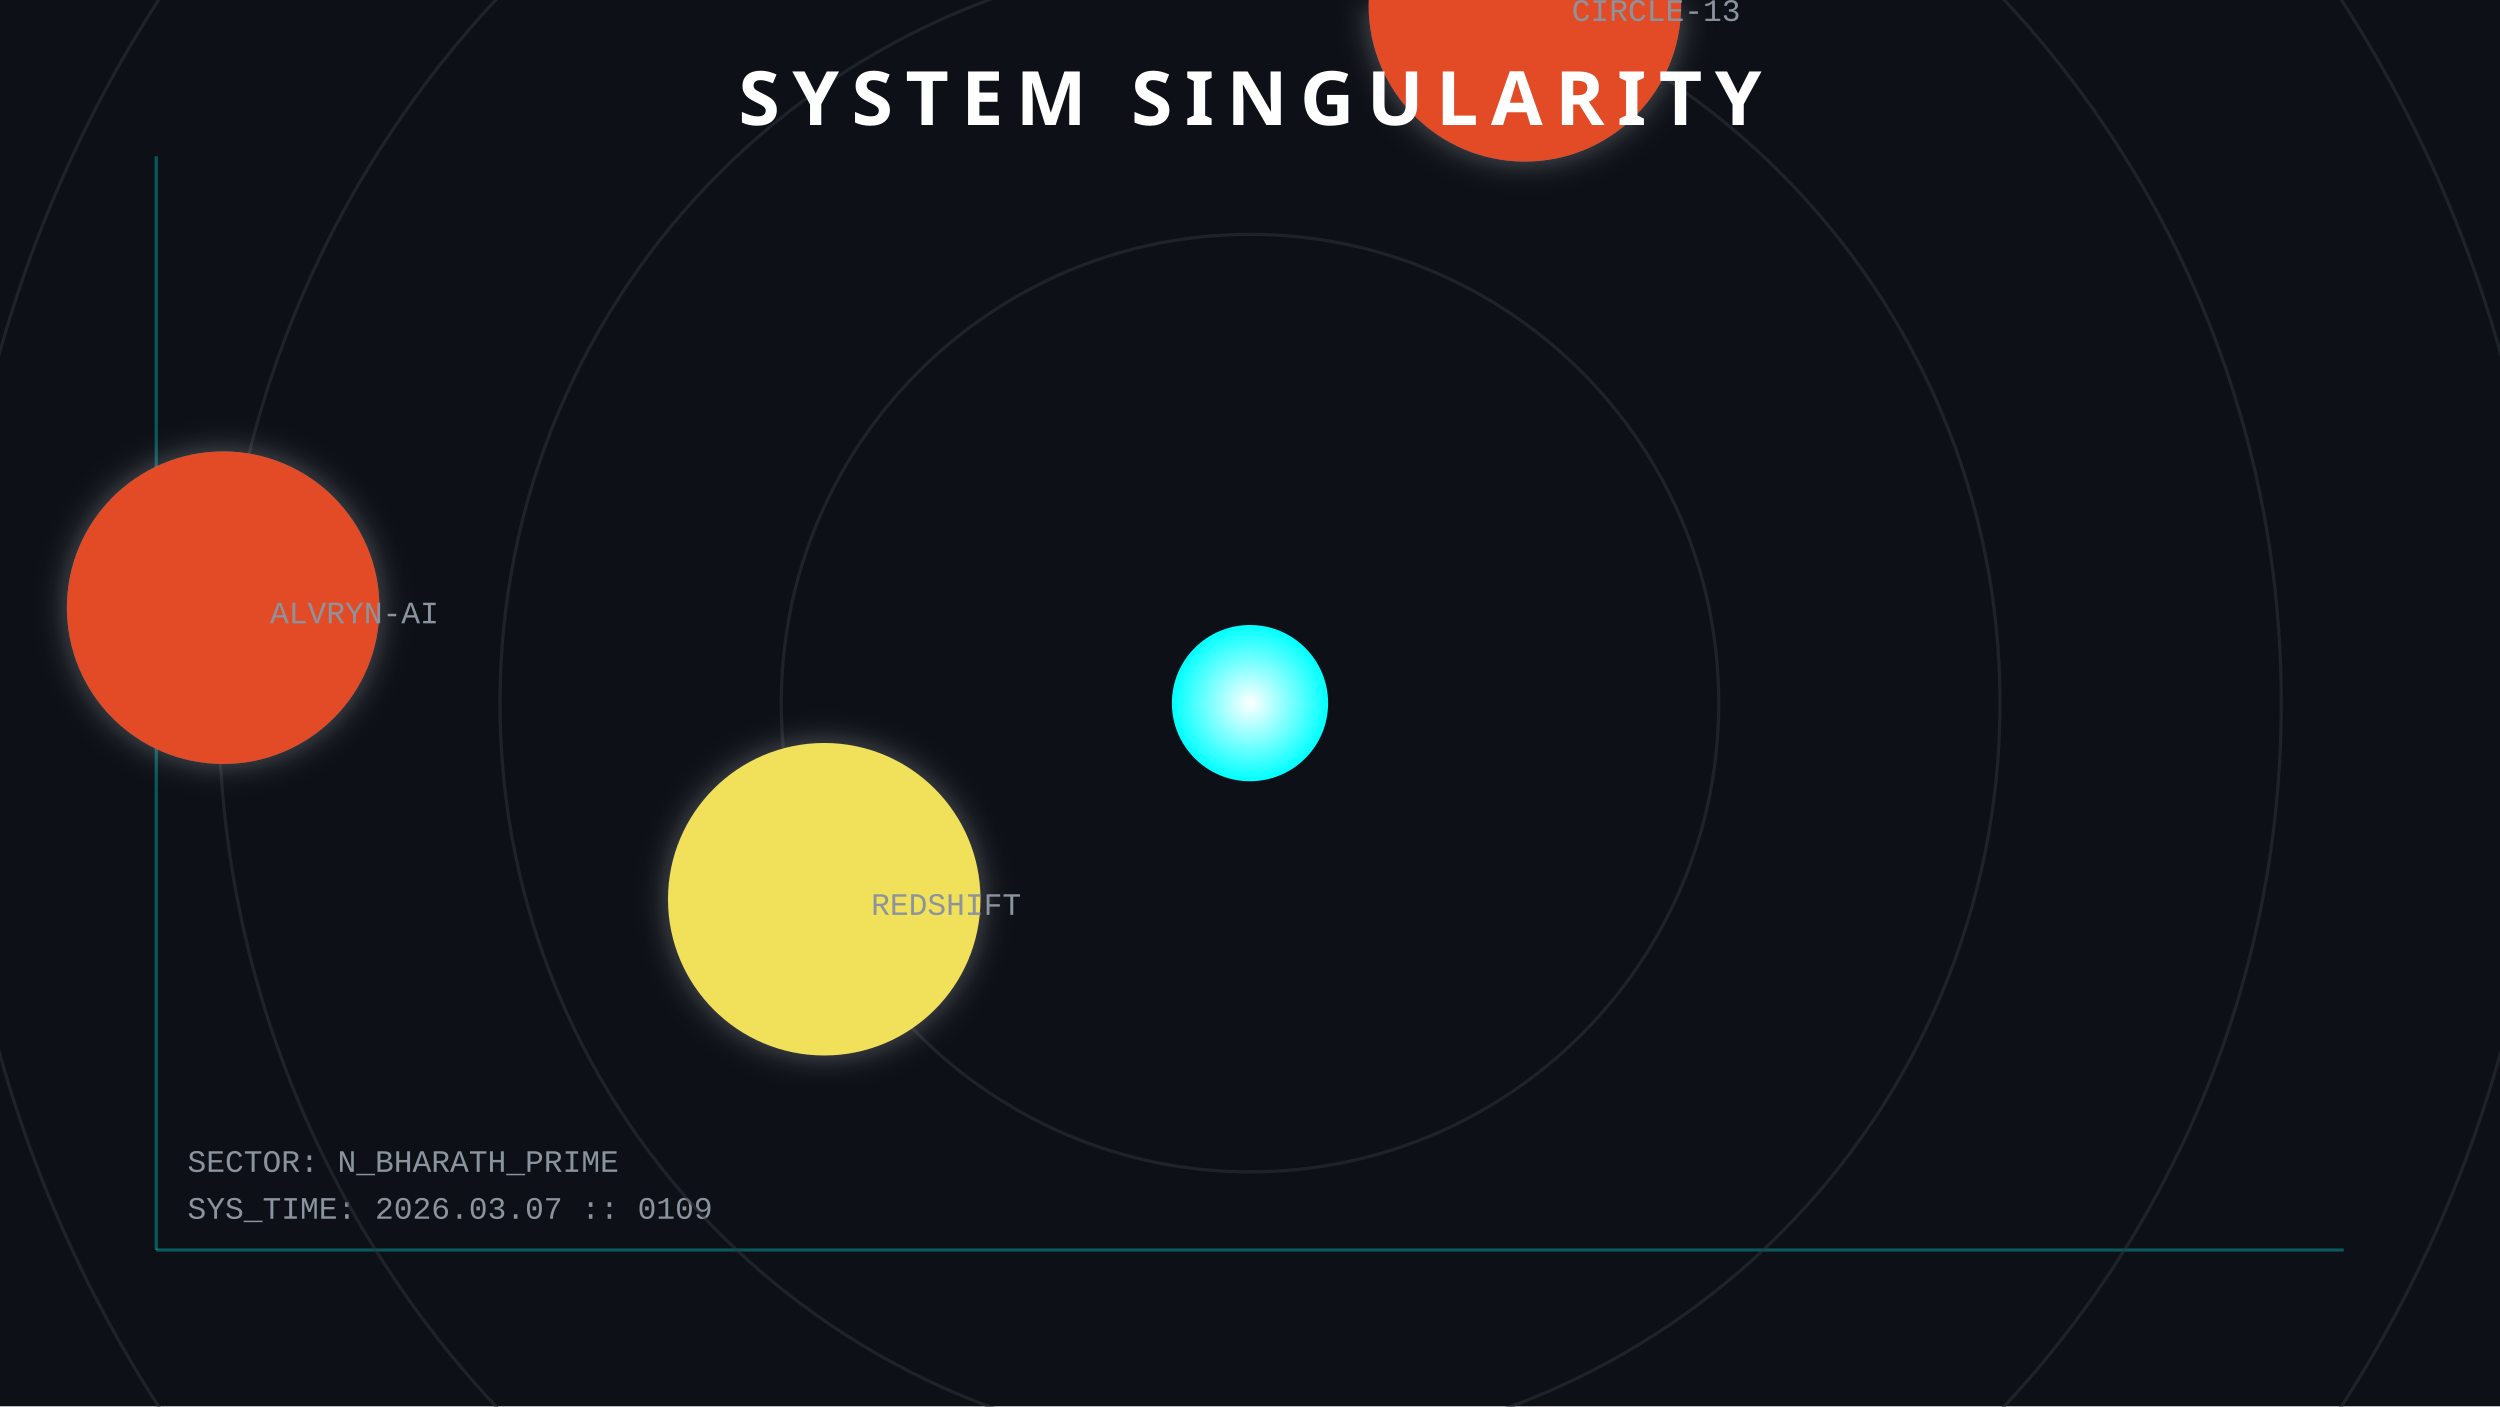
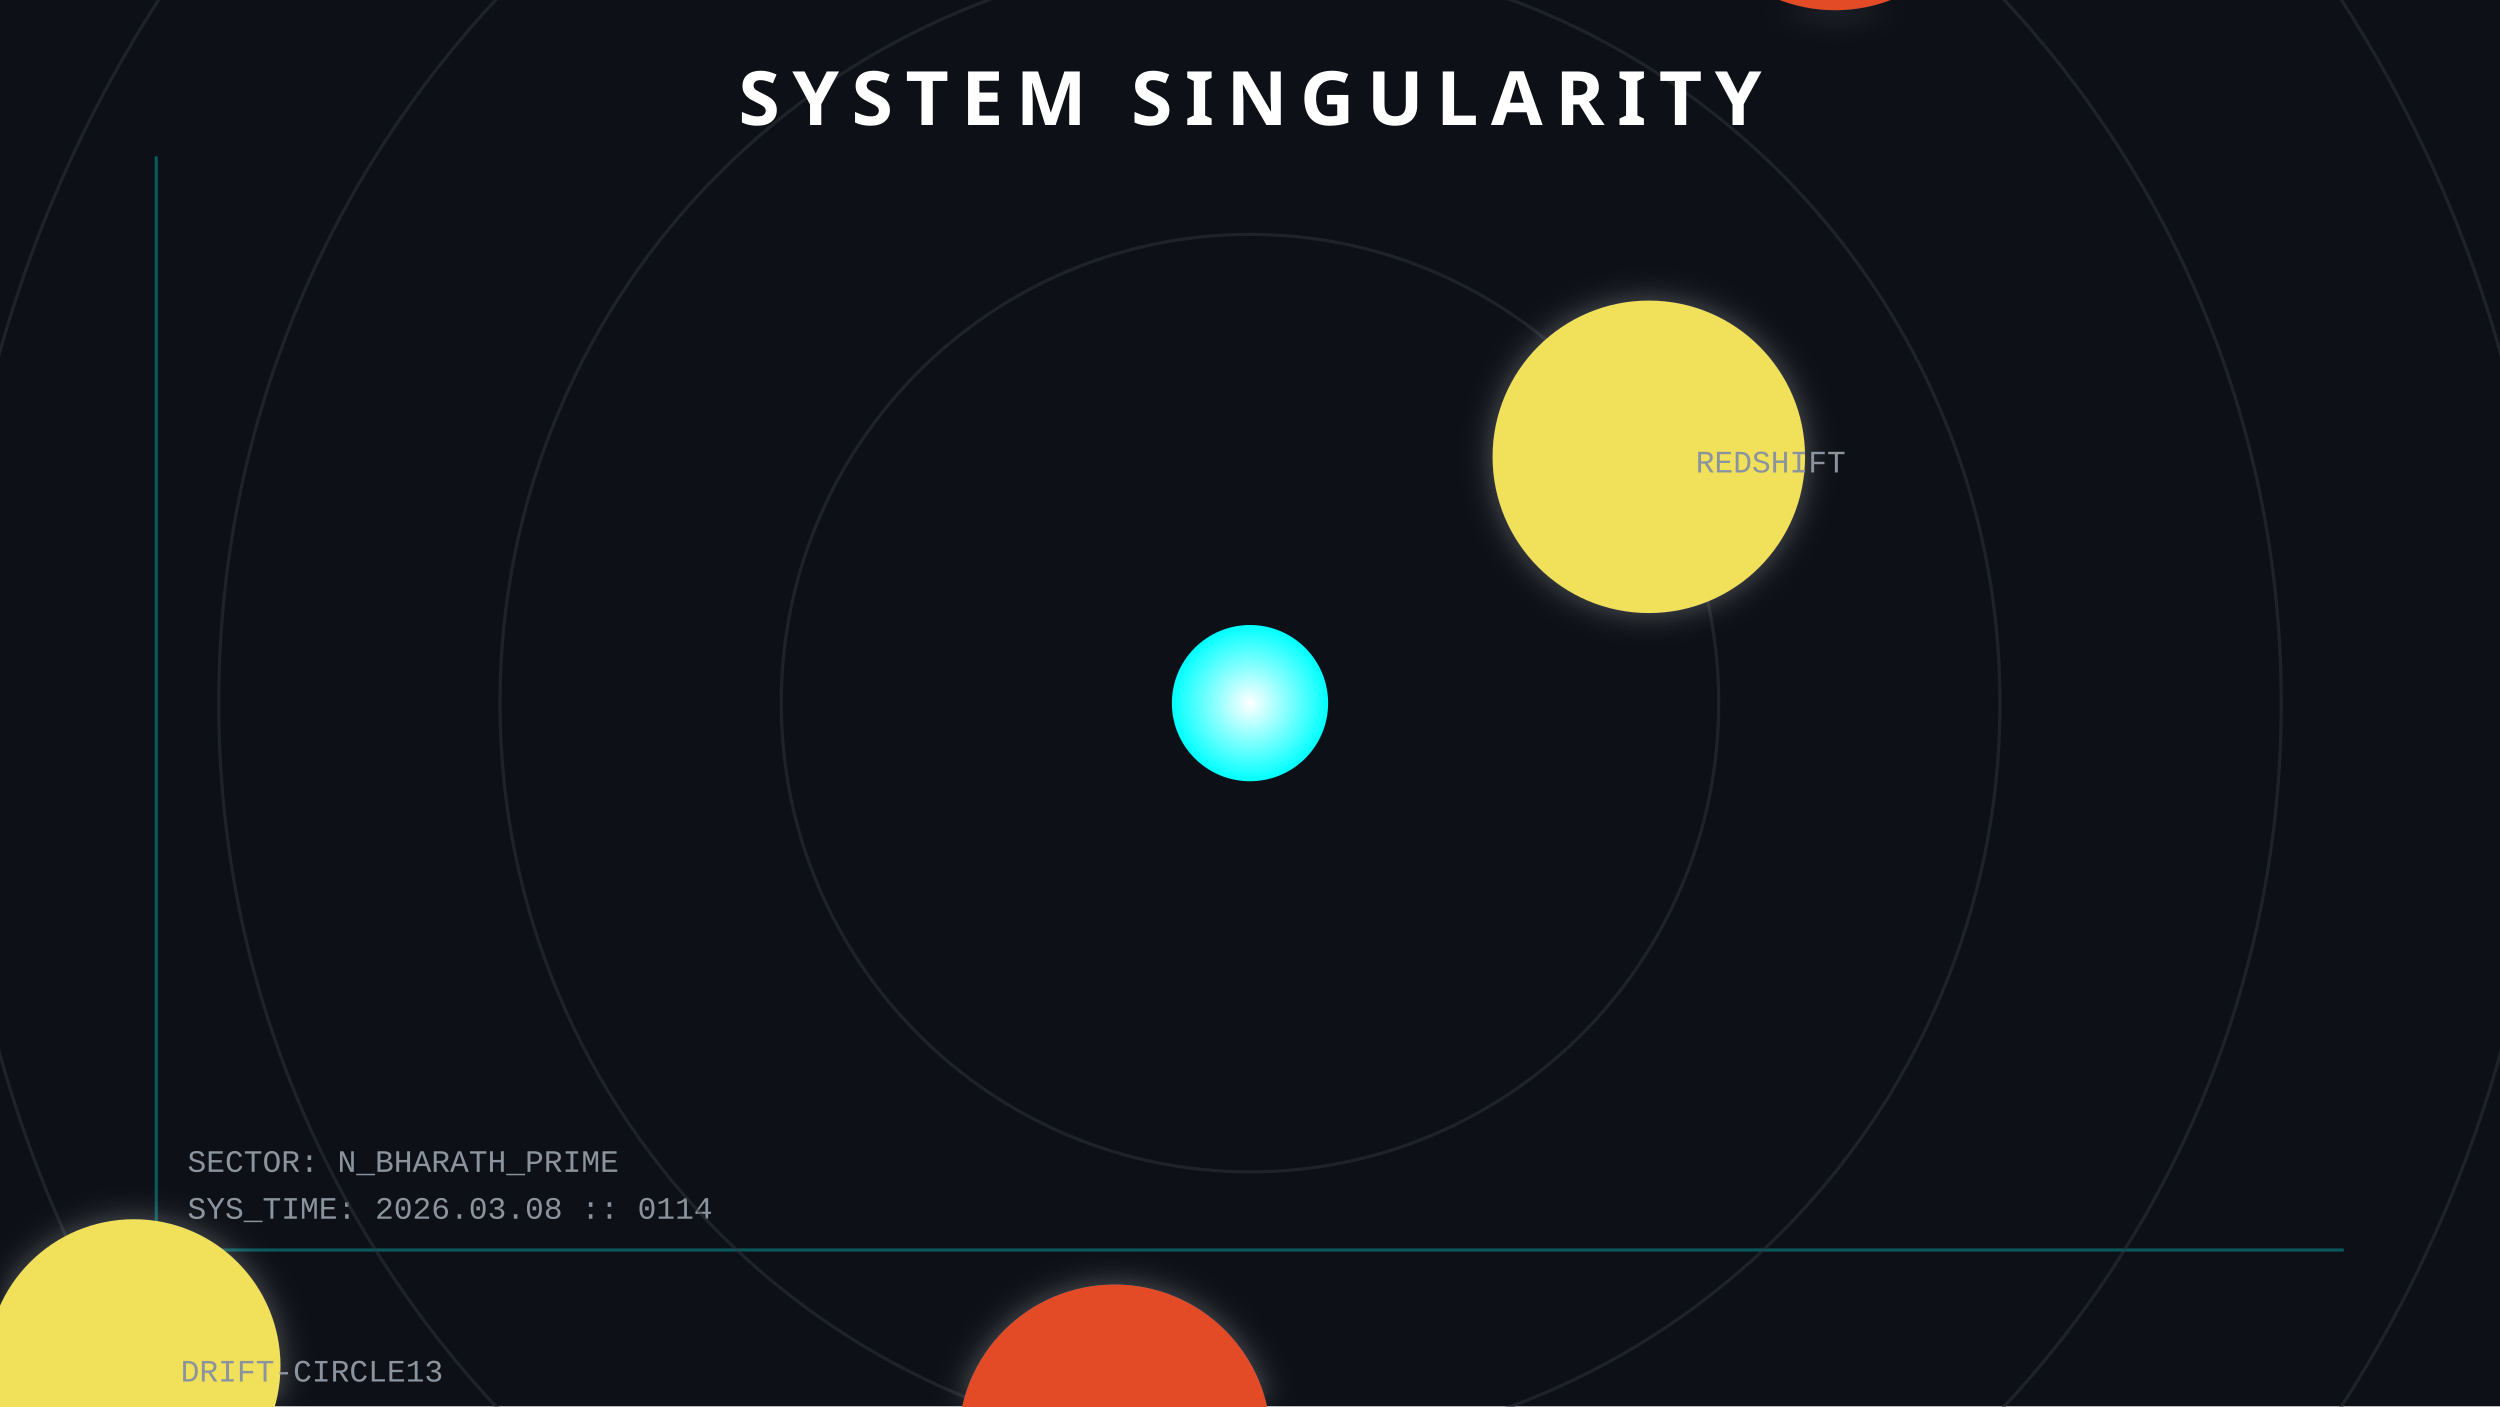
<svg xmlns="http://www.w3.org/2000/svg" width="800" height="450">
  <style>
        .orbit { fill: none; stroke: #30363d; stroke-width: 1; opacity: 0.5; }
        .planet { filter: drop-shadow(0 0 5px rgba(255,255,255,0.3)); }
        .text { font-family: 'Courier New', monospace; fill: #8b949e; font-size: 10px; }
        .title { font-family: sans-serif; fill: white; font-weight: bold; font-size: 24px; letter-spacing: 4px; }
        .hud-line { stroke: #00ffff; stroke-width: 1; opacity: 0.3; }
        
        /* ANIMATIONS */
        @keyframes pulse { 0% { r: 25; opacity: 0.8; } 50% { r: 30; opacity: 0.4; } 100% { r: 25; opacity: 0.8; } }
        .sun { animation: pulse 4s infinite; }
    </style>
  <rect width="100%" height="100%" fill="#0d1117" />
  <line x1="50" y1="50" x2="50" y2="400" class="hud-line" />
  <line x1="50" y1="400" x2="750" y2="400" class="hud-line" />
-   <text x="60" y="390" class="text">SYS_TIME: 2026.03.07 :: 0109</text>
+   <text x="60" y="390" class="text">SYS_TIME: 2026.03.08 :: 0114</text>
  <text x="60" y="375" class="text">SECTOR: N_BHARATH_PRIME</text>
  <circle cx="400" cy="225" r="25" fill="url(#grad1)" class="sun" />
  <defs>
    <radialGradient id="grad1" cx="50%" cy="50%" r="50%" fx="50%" fy="50%">
      <stop offset="0%" style="stop-color:white;stop-opacity:1" />
      <stop offset="100%" style="stop-color:#00ffff;stop-opacity:1" />
    </radialGradient>
  </defs>
  <circle cx="400" cy="225" r="150.0" class="orbit" />
-   <circle cx="263.758" cy="287.755" r="50" fill="#f1e05a" class="planet" />
-   <text x="278.758" y="292.755" class="text" fill="white">REDSHIFT</text>
+   <circle cx="527.623" cy="146.181" r="50" fill="#f1e05a" class="planet" />
+   <text x="542.623" y="151.181" class="text" fill="white">REDSHIFT</text>
  <circle cx="400" cy="225" r="240.0" class="orbit" />
-   <circle cx="487.96" cy="1.7" r="50" fill="#e34c26" class="planet" />
-   <text x="502.96" y="6.7" class="text" fill="white">CIRCLE-13</text>
+   <circle cx="356.677" cy="461.057" r="50" fill="#e34c26" class="planet" />
+   <text x="371.677" y="466.057" class="text" fill="white">CIRCLE-13</text>
  <circle cx="400" cy="225" r="330.0" class="orbit" />
-   <circle cx="71.416" cy="194.461" r="50" fill="#e34c26" class="planet" />
-   <text x="86.416" y="199.461" class="text" fill="white">ALVRYN-AI</text>
+   <circle cx="587.249" cy="-46.731" r="50" fill="#e34c26" class="planet" />
+   <text x="602.249" y="-41.731" class="text" fill="white">ALVRYN-AI</text>
  <circle cx="400" cy="225" r="415.422" class="orbit" />
-   <circle cx="306.935" cy="629.863" r="46.948" fill="#f1e05a" class="planet" />
-   <text x="321.935" y="634.863" class="text" fill="white">DRIFT-CIRCLE13</text>
+   <circle cx="42.806" cy="437.103" r="46.948" fill="#f1e05a" class="planet" />
+   <text x="57.806" y="442.103" class="text" fill="white">DRIFT-CIRCLE13</text>
  <circle cx="400" cy="225" r="461.81" class="orbit" />
-   <circle cx="857.622" cy="162.953" r="20.925" fill="#2b7489" class="planet" />
-   <text x="872.622" y="167.953" class="text" fill="white">DSATM-EXAM-SYSTEM-</text>
-   <circle cx="400" cy="225" r="504.845" class="orbit" />
-   <circle cx="616.334" cy="-231.144" r="18.69" fill="#8b949e" class="planet" />
-   <text x="631.334" y="-226.144" class="text" fill="white">NBHARATH1306</text>
-   <circle cx="400" cy="225" r="547.077" class="orbit" />
-   <circle cx="-47.997" cy="-88.994" r="18.155" fill="#e34c26" class="planet" />
-   <text x="-32.997" y="-83.994" class="text" fill="white">WEBSITE-EQUDATOR-TRADING-PLATFORM</text>
-   <circle cx="400" cy="225" r="577.909" class="orbit" />
-   <circle cx="545.544" cy="784.282" r="10.555" fill="#8b949e" class="planet" />
-   <text x="560.544" y="789.282" class="text" fill="white">FLASK</text>
-   <circle cx="400" cy="225" r="608.183" class="orbit" />
-   <circle cx="1002.996" cy="145.746" r="10.182" fill="#8b949e" class="planet" />
-   <text x="1017.996" y="150.746" class="text" fill="white">HCF-INTERNSHIP</text>
-   <circle cx="400" cy="225" r="637.052" class="orbit" />
-   <circle cx="248.757" cy="843.838" r="9.246" fill="#8b949e" class="planet" />
+   <circle cx="498.878" cy="-226.1" r="20.925" fill="#2b7489" class="planet" />
+   <text x="513.878" y="-221.1" class="text" fill="white">DSATM-EXAM-SYSTEM-</text>
+   <circle cx="400" cy="225" r="504.846" class="orbit" />
+   <circle cx="692.492" cy="636.483" r="18.691" fill="#8b949e" class="planet" />
+   <text x="707.492" y="641.483" class="text" fill="white">NBHARATH1306</text>
+   <circle cx="400" cy="225" r="547.078" class="orbit" />
+   <circle cx="135.618" cy="703.954" r="18.155" fill="#e34c26" class="planet" />
+   <text x="150.618" y="708.954" class="text" fill="white">WEBSITE-EQUDATOR-TRADING-PLATFORM</text>
+   <circle cx="400" cy="225" r="577.911" class="orbit" />
+   <circle cx="973.339" cy="152.453" r="10.555" fill="#8b949e" class="planet" />
+   <text x="988.339" y="157.453" class="text" fill="white">FLASK</text>
+   <circle cx="400" cy="225" r="608.184" class="orbit" />
+   <circle cx="865.241" cy="-166.713" r="10.182" fill="#8b949e" class="planet" />
+   <text x="880.241" y="-161.713" class="text" fill="white">HCF-INTERNSHIP</text>
+   <circle cx="400" cy="225" r="637.053" class="orbit" />
+   <circle cx="931.144" cy="576.742" r="9.246" fill="#8b949e" class="planet" />
  <text x="400" y="40" text-anchor="middle" class="title">SYSTEM SINGULARITY</text>
</svg>
